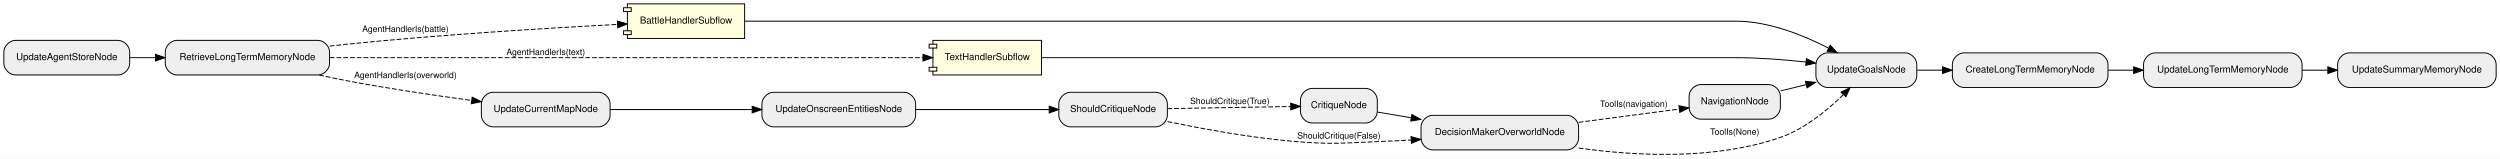
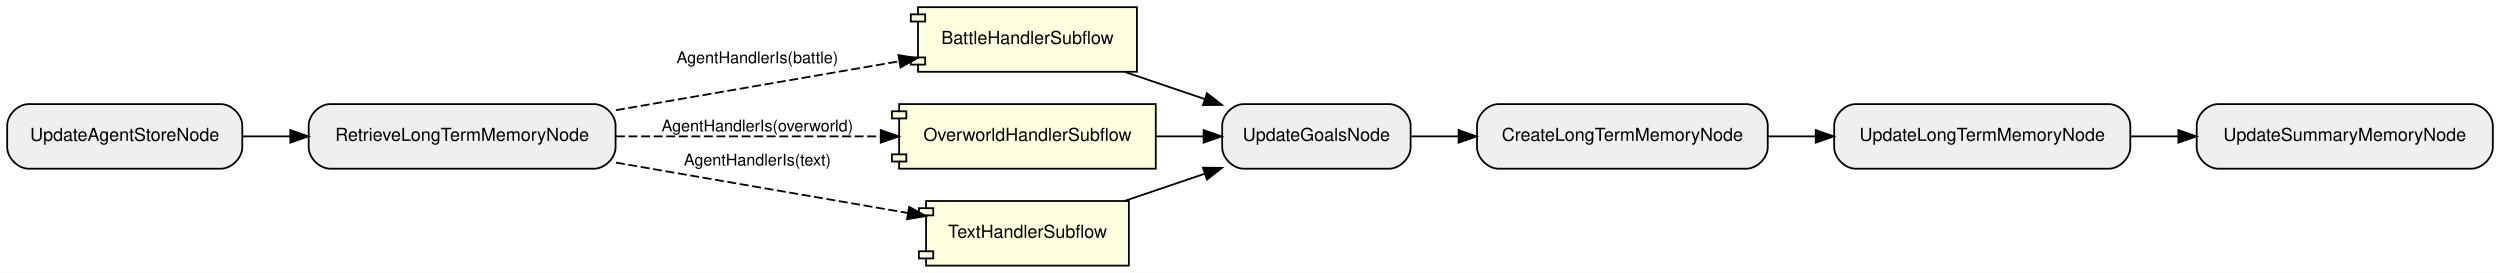
- <svg xmlns="http://www.w3.org/2000/svg" width="2602pt" height="165pt" viewBox="0.00 0.00 2602.00 164.95">
-   <g id="graph0" class="graph" transform="scale(1 1) rotate(0) translate(4 160.95)">
-     <polygon fill="white" stroke="transparent" points="-4,4 -4,-160.95 2598,-160.95 2598,4 -4,4" />
+ <svg xmlns="http://www.w3.org/2000/svg" width="1393pt" height="152pt" viewBox="0.00 0.00 1393.00 152.00">
+   <g id="graph0" class="graph" transform="scale(1 1) rotate(0) translate(4 148)">
+     <polygon fill="white" stroke="transparent" points="-4,4 -4,-148 1389,-148 1389,4 -4,4" />
    <g id="node1" class="node">
-       <path fill="#efefef" stroke="black" d="M1837,-72.95C1837,-72.95 1766,-72.95 1766,-72.95 1760,-72.95 1754,-66.95 1754,-60.95 1754,-60.95 1754,-48.95 1754,-48.95 1754,-42.95 1760,-36.95 1766,-36.95 1766,-36.95 1837,-36.95 1837,-36.95 1843,-36.95 1849,-42.95 1849,-48.95 1849,-48.95 1849,-60.95 1849,-60.95 1849,-66.95 1843,-72.95 1837,-72.95" />
-       <text text-anchor="middle" x="1801.5" y="-52.45" font-family="Helvetica,sans-Serif" font-size="10.00">NavigationNode</text>
+       <polygon fill="lightyellow" stroke="black" points="629.5,-144 507.5,-144 507.5,-140 503.5,-140 503.5,-136 507.5,-136 507.5,-116 503.5,-116 503.5,-112 507.5,-112 507.5,-108 629.5,-108 629.5,-144" />
+       <polyline fill="none" stroke="black" points="507.5,-140 511.5,-140 511.5,-136 507.5,-136 " />
+       <polyline fill="none" stroke="black" points="507.5,-116 511.5,-116 511.5,-112 507.5,-112 " />
+       <text text-anchor="middle" x="568.5" y="-123.5" font-family="Helvetica,sans-Serif" font-size="10.00">BattleHandlerSubflow</text>
    </g>
-     <g id="node10" class="node">
-       <path fill="#efefef" stroke="black" d="M1979,-105.95C1979,-105.95 1898,-105.95 1898,-105.95 1892,-105.95 1886,-99.95 1886,-93.95 1886,-93.95 1886,-81.95 1886,-81.95 1886,-75.95 1892,-69.95 1898,-69.95 1898,-69.95 1979,-69.95 1979,-69.95 1985,-69.95 1991,-75.95 1991,-81.95 1991,-81.95 1991,-93.95 1991,-93.95 1991,-99.95 1985,-105.95 1979,-105.95" />
-       <text text-anchor="middle" x="1938.5" y="-85.45" font-family="Helvetica,sans-Serif" font-size="10.00">UpdateGoalsNode</text>
+     <g id="node3" class="node">
+       <path fill="#efefef" stroke="black" d="M770,-90C770,-90 689,-90 689,-90 683,-90 677,-84 677,-78 677,-78 677,-66 677,-66 677,-60 683,-54 689,-54 689,-54 770,-54 770,-54 776,-54 782,-60 782,-66 782,-66 782,-78 782,-78 782,-84 776,-90 770,-90" />
+       <text text-anchor="middle" x="729.5" y="-69.5" font-family="Helvetica,sans-Serif" font-size="10.00">UpdateGoalsNode</text>
+     </g>
+     <g id="edge6" class="edge">
+       <path fill="none" stroke="black" d="M622.89,-107.87C637.17,-103.02 652.72,-97.74 667.38,-92.76" />
+       <polygon fill="black" stroke="black" points="668.53,-96.06 676.87,-89.53 666.28,-89.44 668.53,-96.06" />
+     </g>
+     <g id="node2" class="node">
+       <polygon fill="lightyellow" stroke="black" points="640,-90 497,-90 497,-86 493,-86 493,-82 497,-82 497,-62 493,-62 493,-58 497,-58 497,-54 640,-54 640,-90" />
+       <polyline fill="none" stroke="black" points="497,-86 501,-86 501,-82 497,-82 " />
+       <polyline fill="none" stroke="black" points="497,-62 501,-62 501,-58 497,-58 " />
+       <text text-anchor="middle" x="568.5" y="-69.5" font-family="Helvetica,sans-Serif" font-size="10.00">OverworldHandlerSubflow</text>
+     </g>
+     <g id="edge7" class="edge">
+       <path fill="none" stroke="black" d="M640.17,-72C648.99,-72 657.96,-72 666.63,-72" />
+       <polygon fill="black" stroke="black" points="666.65,-75.5 676.65,-72 666.65,-68.5 666.65,-75.5" />
+     </g>
+     <g id="node9" class="node">
+       <path fill="#efefef" stroke="black" d="M969,-90C969,-90 831,-90 831,-90 825,-90 819,-84 819,-78 819,-78 819,-66 819,-66 819,-60 825,-54 831,-54 831,-54 969,-54 969,-54 975,-54 981,-60 981,-66 981,-66 981,-78 981,-78 981,-84 975,-90 969,-90" />
+       <text text-anchor="middle" x="900" y="-69.5" font-family="Helvetica,sans-Serif" font-size="10.00">CreateLongTermMemoryNode</text>
+     </g>
+     <g id="edge8" class="edge">
+       <path fill="none" stroke="black" d="M782.43,-72C790.79,-72 799.65,-72 808.61,-72" />
+       <polygon fill="black" stroke="black" points="808.73,-75.5 818.73,-72 808.73,-68.5 808.73,-75.5" />
+     </g>
+     <g id="node4" class="node">
+       <polygon fill="lightyellow" stroke="black" points="625,-36 512,-36 512,-32 508,-32 508,-28 512,-28 512,-8 508,-8 508,-4 512,-4 512,0 625,0 625,-36" />
+       <polyline fill="none" stroke="black" points="512,-32 516,-32 516,-28 512,-28 " />
+       <polyline fill="none" stroke="black" points="512,-8 516,-8 516,-4 512,-4 " />
+       <text text-anchor="middle" x="568.5" y="-15.5" font-family="Helvetica,sans-Serif" font-size="10.00">TextHandlerSubflow</text>
+     </g>
+     <g id="edge5" class="edge">
+       <path fill="none" stroke="black" d="M622.89,-36.13C637.17,-40.98 652.72,-46.26 667.38,-51.24" />
+       <polygon fill="black" stroke="black" points="666.28,-54.56 676.87,-54.47 668.53,-47.94 666.28,-54.56" />
+     </g>
+     <g id="node5" class="node">
+       <path fill="#efefef" stroke="black" d="M1171,-90C1171,-90 1030,-90 1030,-90 1024,-90 1018,-84 1018,-78 1018,-78 1018,-66 1018,-66 1018,-60 1024,-54 1030,-54 1030,-54 1171,-54 1171,-54 1177,-54 1183,-60 1183,-66 1183,-66 1183,-78 1183,-78 1183,-84 1177,-90 1171,-90" />
+       <text text-anchor="middle" x="1100.5" y="-69.5" font-family="Helvetica,sans-Serif" font-size="10.00">UpdateLongTermMemoryNode</text>
+     </g>
+     <g id="node6" class="node">
+       <path fill="#efefef" stroke="black" d="M1373,-90C1373,-90 1232,-90 1232,-90 1226,-90 1220,-84 1220,-78 1220,-78 1220,-66 1220,-66 1220,-60 1226,-54 1232,-54 1232,-54 1373,-54 1373,-54 1379,-54 1385,-60 1385,-66 1385,-66 1385,-78 1385,-78 1385,-84 1379,-90 1373,-90" />
+       <text text-anchor="middle" x="1302.5" y="-69.5" font-family="Helvetica,sans-Serif" font-size="10.00">UpdateSummaryMemoryNode</text>
+     </g>
+     <g id="edge10" class="edge">
+       <path fill="none" stroke="black" d="M1183.14,-72C1191.83,-72 1200.72,-72 1209.52,-72" />
+       <polygon fill="black" stroke="black" points="1209.8,-75.5 1219.8,-72 1209.8,-68.5 1209.8,-75.5" />
+     </g>
+     <g id="node7" class="node">
+       <path fill="#efefef" stroke="black" d="M327,-90C327,-90 180,-90 180,-90 174,-90 168,-84 168,-78 168,-78 168,-66 168,-66 168,-60 174,-54 180,-54 180,-54 327,-54 327,-54 333,-54 339,-60 339,-66 339,-66 339,-78 339,-78 339,-84 333,-90 327,-90" />
+       <text text-anchor="middle" x="253.5" y="-69.5" font-family="Helvetica,sans-Serif" font-size="10.00">RetrieveLongTermMemoryNode</text>
+     </g>
+     <g id="edge3" class="edge">
+       <path fill="none" stroke="black" stroke-dasharray="5,2" d="M339.2,-86.61C388.62,-95.14 450.24,-105.77 497,-113.84" />
+       <polygon fill="black" stroke="black" points="496.59,-117.32 507.04,-115.57 497.78,-110.42 496.59,-117.32" />
+       <text text-anchor="middle" x="418" y="-112.8" font-family="Helvetica,sans-Serif" font-size="9.00">AgentHandlerIs(battle)</text>
+     </g>
+     <g id="edge2" class="edge">
+       <path fill="none" stroke="black" stroke-dasharray="5,2" d="M339.2,-72C385.07,-72 441.44,-72 486.69,-72" />
+       <polygon fill="black" stroke="black" points="486.76,-75.5 496.76,-72 486.76,-68.5 486.76,-75.5" />
+       <text text-anchor="middle" x="418" y="-74.8" font-family="Helvetica,sans-Serif" font-size="9.00">AgentHandlerIs(overworld)</text>
+     </g>
+     <g id="edge4" class="edge">
+       <path fill="none" stroke="black" stroke-dasharray="5,2" d="M339.2,-57.39C390.31,-48.57 454.46,-37.5 501.73,-29.35" />
+       <polygon fill="black" stroke="black" points="502.6,-32.75 511.86,-27.6 501.41,-25.85 502.6,-32.75" />
+       <text text-anchor="middle" x="418" y="-55.8" font-family="Helvetica,sans-Serif" font-size="9.00">AgentHandlerIs(text)</text>
+     </g>
+     <g id="node8" class="node">
+       <path fill="#efefef" stroke="black" d="M119,-90C119,-90 12,-90 12,-90 6,-90 0,-84 0,-78 0,-78 0,-66 0,-66 0,-60 6,-54 12,-54 12,-54 119,-54 119,-54 125,-54 131,-60 131,-66 131,-66 131,-78 131,-78 131,-84 125,-90 119,-90" />
+       <text text-anchor="middle" x="65.5" y="-69.5" font-family="Helvetica,sans-Serif" font-size="10.00">UpdateAgentStoreNode</text>
+     </g>
+     <g id="edge1" class="edge">
+       <path fill="none" stroke="black" d="M131.03,-72C139.65,-72 148.62,-72 157.62,-72" />
+       <polygon fill="black" stroke="black" points="157.77,-75.5 167.77,-72 157.77,-68.5 157.77,-75.5" />
    </g>
    <g id="edge9" class="edge">
-       <path fill="none" stroke="black" d="M1849.34,-66.4C1857.86,-68.48 1866.87,-70.69 1875.74,-72.86" />
-       <polygon fill="black" stroke="black" points="1875.12,-76.31 1885.67,-75.28 1876.79,-69.51 1875.12,-76.31" />
-     </g>
-     <g id="node2" class="node">
-       <path fill="#efefef" stroke="black" d="M1199,-64.95C1199,-64.95 1110,-64.95 1110,-64.95 1104,-64.95 1098,-58.95 1098,-52.95 1098,-52.95 1098,-40.95 1098,-40.95 1098,-34.95 1104,-28.95 1110,-28.95 1110,-28.95 1199,-28.95 1199,-28.95 1205,-28.95 1211,-34.95 1211,-40.95 1211,-40.95 1211,-52.95 1211,-52.95 1211,-58.95 1205,-64.95 1199,-64.95" />
-       <text text-anchor="middle" x="1154.5" y="-44.45" font-family="Helvetica,sans-Serif" font-size="10.00">ShouldCritiqueNode</text>
-     </g>
-     <g id="node8" class="node">
-       <path fill="#efefef" stroke="black" d="M1417.5,-68.95C1417.5,-68.95 1361.5,-68.95 1361.5,-68.95 1355.5,-68.95 1349.5,-62.95 1349.5,-56.95 1349.5,-56.95 1349.5,-44.95 1349.5,-44.95 1349.5,-38.95 1355.5,-32.95 1361.5,-32.95 1361.5,-32.95 1417.5,-32.95 1417.5,-32.95 1423.5,-32.95 1429.5,-38.95 1429.5,-44.95 1429.5,-44.95 1429.5,-56.95 1429.5,-56.95 1429.5,-62.95 1423.5,-68.95 1417.5,-68.95" />
-       <text text-anchor="middle" x="1389.5" y="-48.45" font-family="Helvetica,sans-Serif" font-size="10.00">CritiqueNode</text>
-     </g>
-     <g id="edge5" class="edge">
-       <path fill="none" stroke="black" stroke-dasharray="5,2" d="M1211.01,-47.91C1250.02,-48.58 1301.72,-49.46 1339.25,-50.11" />
-       <polygon fill="black" stroke="black" points="1339.38,-53.61 1349.44,-50.28 1339.5,-46.61 1339.38,-53.61" />
-       <text text-anchor="middle" x="1276" y="-52.75" font-family="Helvetica,sans-Serif" font-size="9.00">ShouldCritique(True)</text>
-     </g>
-     <g id="node12" class="node">
-       <path fill="#efefef" stroke="black" d="M1627,-40.95C1627,-40.95 1487,-40.95 1487,-40.95 1481,-40.95 1475,-34.95 1475,-28.95 1475,-28.95 1475,-16.95 1475,-16.95 1475,-10.95 1481,-4.95 1487,-4.95 1487,-4.95 1627,-4.95 1627,-4.95 1633,-4.95 1639,-10.95 1639,-16.95 1639,-16.95 1639,-28.95 1639,-28.95 1639,-34.95 1633,-40.95 1627,-40.95" />
-       <text text-anchor="middle" x="1557" y="-20.45" font-family="Helvetica,sans-Serif" font-size="10.00">DecisionMakerOverworldNode</text>
-     </g>
-     <g id="edge7" class="edge">
-       <path fill="none" stroke="black" stroke-dasharray="5,2" d="M1211.17,-34.41C1247.83,-26.8 1297.01,-17.83 1341,-13.95 1383.94,-10.16 1394.92,-12.31 1438,-13.95 1446.65,-14.28 1455.65,-14.75 1464.65,-15.29" />
-       <polygon fill="black" stroke="black" points="1464.59,-18.8 1474.8,-15.94 1465.04,-11.81 1464.59,-18.8" />
-       <text text-anchor="middle" x="1389.5" y="-16.75" font-family="Helvetica,sans-Serif" font-size="9.00">ShouldCritique(False)</text>
-     </g>
-     <g id="node3" class="node">
-       <path fill="#efefef" stroke="black" d="M937,-64.95C937,-64.95 801,-64.95 801,-64.95 795,-64.95 789,-58.95 789,-52.95 789,-52.95 789,-40.95 789,-40.95 789,-34.95 795,-28.95 801,-28.95 801,-28.95 937,-28.95 937,-28.95 943,-28.95 949,-34.95 949,-40.95 949,-40.95 949,-52.95 949,-52.95 949,-58.95 943,-64.95 937,-64.95" />
-       <text text-anchor="middle" x="869" y="-44.45" font-family="Helvetica,sans-Serif" font-size="10.00">UpdateOnscreenEntitiesNode</text>
-     </g>
-     <g id="edge4" class="edge">
-       <path fill="none" stroke="black" d="M949.35,-46.95C992.99,-46.95 1046.49,-46.95 1087.77,-46.95" />
-       <polygon fill="black" stroke="black" points="1087.99,-50.45 1097.99,-46.95 1087.99,-43.45 1087.99,-50.45" />
-     </g>
-     <g id="node4" class="node">
-       <path fill="#efefef" stroke="black" d="M119,-118.95C119,-118.95 12,-118.95 12,-118.95 6,-118.95 0,-112.95 0,-106.95 0,-106.95 0,-94.95 0,-94.95 0,-88.95 6,-82.95 12,-82.95 12,-82.95 119,-82.95 119,-82.95 125,-82.95 131,-88.95 131,-94.95 131,-94.95 131,-106.95 131,-106.95 131,-112.95 125,-118.95 119,-118.95" />
-       <text text-anchor="middle" x="65.5" y="-98.45" font-family="Helvetica,sans-Serif" font-size="10.00">UpdateAgentStoreNode</text>
-     </g>
-     <g id="node5" class="node">
-       <path fill="#efefef" stroke="black" d="M327,-118.95C327,-118.95 180,-118.95 180,-118.95 174,-118.95 168,-112.95 168,-106.95 168,-106.95 168,-94.95 168,-94.95 168,-88.95 174,-82.95 180,-82.95 180,-82.95 327,-82.95 327,-82.95 333,-82.95 339,-88.95 339,-94.95 339,-94.95 339,-106.95 339,-106.95 339,-112.95 333,-118.95 327,-118.95" />
-       <text text-anchor="middle" x="253.5" y="-98.45" font-family="Helvetica,sans-Serif" font-size="10.00">RetrieveLongTermMemoryNode</text>
-     </g>
-     <g id="edge1" class="edge">
-       <path fill="none" stroke="black" d="M131.03,-100.95C139.65,-100.95 148.62,-100.95 157.62,-100.95" />
-       <polygon fill="black" stroke="black" points="157.77,-104.45 167.77,-100.95 157.77,-97.45 157.77,-104.45" />
-     </g>
-     <g id="node6" class="node">
-       <polygon fill="lightyellow" stroke="black" points="771,-156.95 649,-156.95 649,-152.95 645,-152.95 645,-148.95 649,-148.95 649,-128.95 645,-128.95 645,-124.95 649,-124.95 649,-120.95 771,-120.95 771,-156.95" />
-       <polyline fill="none" stroke="black" points="649,-152.95 653,-152.95 653,-148.95 649,-148.95 " />
-       <polyline fill="none" stroke="black" points="649,-128.95 653,-128.95 653,-124.95 649,-124.95 " />
-       <text text-anchor="middle" x="710" y="-136.45" font-family="Helvetica,sans-Serif" font-size="10.00">BattleHandlerSubflow</text>
-     </g>
-     <g id="edge10" class="edge">
-       <path fill="none" stroke="black" stroke-dasharray="5,2" d="M339.19,-112.97C345.21,-113.69 351.19,-114.36 357,-114.95 454.43,-124.92 567.46,-131.8 638.61,-135.56" />
-       <polygon fill="black" stroke="black" points="638.62,-139.06 648.79,-136.09 638.99,-132.07 638.62,-139.06" />
-       <text text-anchor="middle" x="418" y="-127.75" font-family="Helvetica,sans-Serif" font-size="9.00">AgentHandlerIs(battle)</text>
-     </g>
-     <g id="node9" class="node">
-       <polygon fill="lightyellow" stroke="black" points="1080,-118.95 967,-118.95 967,-114.95 963,-114.95 963,-110.95 967,-110.95 967,-90.95 963,-90.95 963,-86.95 967,-86.95 967,-82.95 1080,-82.95 1080,-118.95" />
-       <polyline fill="none" stroke="black" points="967,-114.95 971,-114.95 971,-110.95 967,-110.95 " />
-       <polyline fill="none" stroke="black" points="967,-90.95 971,-90.95 971,-86.95 967,-86.95 " />
-       <text text-anchor="middle" x="1023.5" y="-98.45" font-family="Helvetica,sans-Serif" font-size="10.00">TextHandlerSubflow</text>
-     </g>
-     <g id="edge11" class="edge">
-       <path fill="none" stroke="black" stroke-dasharray="5,2" d="M339.25,-100.95C493.58,-100.95 817.32,-100.95 956.54,-100.95" />
-       <polygon fill="black" stroke="black" points="956.64,-104.45 966.64,-100.95 956.64,-97.45 956.64,-104.45" />
-       <text text-anchor="middle" x="564" y="-103.75" font-family="Helvetica,sans-Serif" font-size="9.00">AgentHandlerIs(text)</text>
-     </g>
-     <g id="node13" class="node">
-       <path fill="#efefef" stroke="black" d="M619,-64.95C619,-64.95 509,-64.95 509,-64.95 503,-64.95 497,-58.95 497,-52.95 497,-52.95 497,-40.95 497,-40.95 497,-34.95 503,-28.95 509,-28.95 509,-28.95 619,-28.95 619,-28.95 625,-28.95 631,-34.95 631,-40.95 631,-40.95 631,-52.95 631,-52.95 631,-58.95 625,-64.95 619,-64.95" />
-       <text text-anchor="middle" x="564" y="-44.45" font-family="Helvetica,sans-Serif" font-size="10.00">UpdateCurrentMapNode</text>
-     </g>
-     <g id="edge2" class="edge">
-       <path fill="none" stroke="black" stroke-dasharray="5,2" d="M328.24,-82.89C337.89,-80.76 347.66,-78.72 357,-76.95 399.7,-68.86 447.74,-61.75 486.68,-56.49" />
-       <polygon fill="black" stroke="black" points="487.44,-59.91 496.89,-55.12 486.52,-52.98 487.44,-59.91" />
-       <text text-anchor="middle" x="418" y="-79.75" font-family="Helvetica,sans-Serif" font-size="9.00">AgentHandlerIs(overworld)</text>
-     </g>
-     <g id="edge14" class="edge">
-       <path fill="none" stroke="black" d="M771.01,-138.95C833.73,-138.95 935.03,-138.95 1022.5,-138.95 1022.5,-138.95 1022.5,-138.95 1802.5,-138.95 1836.79,-138.95 1873,-124.38 1899.28,-110.81" />
-       <polygon fill="black" stroke="black" points="1900.97,-113.87 1908.14,-106.08 1897.67,-107.7 1900.97,-113.87" />
-     </g>
-     <g id="node7" class="node">
-       <path fill="#efefef" stroke="black" d="M2380,-105.95C2380,-105.95 2239,-105.95 2239,-105.95 2233,-105.95 2227,-99.95 2227,-93.95 2227,-93.95 2227,-81.95 2227,-81.95 2227,-75.95 2233,-69.95 2239,-69.95 2239,-69.95 2380,-69.95 2380,-69.95 2386,-69.95 2392,-75.95 2392,-81.95 2392,-81.95 2392,-93.95 2392,-93.95 2392,-99.95 2386,-105.95 2380,-105.95" />
-       <text text-anchor="middle" x="2309.5" y="-85.45" font-family="Helvetica,sans-Serif" font-size="10.00">UpdateLongTermMemoryNode</text>
-     </g>
-     <g id="node11" class="node">
-       <path fill="#efefef" stroke="black" d="M2582,-105.95C2582,-105.95 2441,-105.95 2441,-105.95 2435,-105.95 2429,-99.95 2429,-93.95 2429,-93.95 2429,-81.95 2429,-81.95 2429,-75.95 2435,-69.95 2441,-69.95 2441,-69.95 2582,-69.95 2582,-69.95 2588,-69.95 2594,-75.95 2594,-81.95 2594,-81.95 2594,-93.95 2594,-93.95 2594,-99.95 2588,-105.95 2582,-105.95" />
-       <text text-anchor="middle" x="2511.5" y="-85.45" font-family="Helvetica,sans-Serif" font-size="10.00">UpdateSummaryMemoryNode</text>
-     </g>
-     <g id="edge17" class="edge">
-       <path fill="none" stroke="black" d="M2392.14,-87.95C2400.83,-87.95 2409.72,-87.95 2418.52,-87.95" />
-       <polygon fill="black" stroke="black" points="2418.8,-91.45 2428.8,-87.95 2418.8,-84.45 2418.8,-91.45" />
-     </g>
-     <g id="edge6" class="edge">
-       <path fill="none" stroke="black" d="M1429.72,-44.32C1440.43,-42.5 1452.5,-40.46 1464.82,-38.38" />
-       <polygon fill="black" stroke="black" points="1465.46,-41.82 1474.74,-36.7 1464.29,-34.92 1465.46,-41.82" />
-     </g>
-     <g id="edge12" class="edge">
-       <path fill="none" stroke="black" d="M1080.22,-100.95C1130.98,-100.95 1208.03,-100.95 1275,-100.95 1275,-100.95 1275,-100.95 1802.5,-100.95 1826.5,-100.95 1852.78,-98.89 1875.73,-96.41" />
-       <polygon fill="black" stroke="black" points="1876.14,-99.89 1885.69,-95.29 1875.36,-92.93 1876.14,-99.89" />
-     </g>
-     <g id="node14" class="node">
-       <path fill="#efefef" stroke="black" d="M2178,-105.95C2178,-105.95 2040,-105.95 2040,-105.95 2034,-105.95 2028,-99.95 2028,-93.95 2028,-93.95 2028,-81.95 2028,-81.95 2028,-75.95 2034,-69.95 2040,-69.95 2040,-69.95 2178,-69.95 2178,-69.95 2184,-69.95 2190,-75.95 2190,-81.95 2190,-81.95 2190,-93.95 2190,-93.95 2190,-99.95 2184,-105.95 2178,-105.95" />
-       <text text-anchor="middle" x="2109" y="-85.45" font-family="Helvetica,sans-Serif" font-size="10.00">CreateLongTermMemoryNode</text>
-     </g>
-     <g id="edge15" class="edge">
-       <path fill="none" stroke="black" d="M1991.43,-87.95C1999.79,-87.95 2008.65,-87.95 2017.61,-87.95" />
-       <polygon fill="black" stroke="black" points="2017.73,-91.45 2027.73,-87.95 2017.73,-84.45 2017.73,-91.45" />
-     </g>
-     <g id="edge8" class="edge">
-       <path fill="none" stroke="black" stroke-dasharray="5,2" d="M1639.09,-33.65C1673.35,-38.17 1712.44,-43.33 1743.57,-47.44" />
-       <polygon fill="black" stroke="black" points="1743.43,-50.95 1753.81,-48.79 1744.35,-44.01 1743.43,-50.95" />
-       <text text-anchor="middle" x="1696.5" y="-49.75" font-family="Helvetica,sans-Serif" font-size="9.00">ToolIs(navigation)</text>
-     </g>
-     <g id="edge13" class="edge">
-       <path fill="none" stroke="black" stroke-dasharray="5,2" d="M1639.09,-6.89C1698.82,1.48 1781.11,5.65 1849,-17.95 1874.51,-26.82 1898.22,-46.44 1914.66,-62.66" />
-       <polygon fill="black" stroke="black" points="1912.18,-65.14 1921.68,-69.82 1917.18,-60.23 1912.18,-65.14" />
-       <text text-anchor="middle" x="1801.5" y="-20.75" font-family="Helvetica,sans-Serif" font-size="9.00">ToolIs(None)</text>
-     </g>
-     <g id="edge3" class="edge">
-       <path fill="none" stroke="black" d="M631.12,-46.95C674.35,-46.95 731.36,-46.95 778.62,-46.95" />
-       <polygon fill="black" stroke="black" points="778.85,-50.45 788.85,-46.95 778.85,-43.45 778.85,-50.45" />
-     </g>
-     <g id="edge16" class="edge">
-       <path fill="none" stroke="black" d="M2190.17,-87.95C2198.83,-87.95 2207.69,-87.95 2216.48,-87.95" />
-       <polygon fill="black" stroke="black" points="2216.74,-91.45 2226.74,-87.95 2216.74,-84.45 2216.74,-91.45" />
+       <path fill="none" stroke="black" d="M981.17,-72C989.83,-72 998.69,-72 1007.48,-72" />
+       <polygon fill="black" stroke="black" points="1007.74,-75.5 1017.74,-72 1007.74,-68.5 1007.74,-75.5" />
    </g>
  </g>
</svg>
